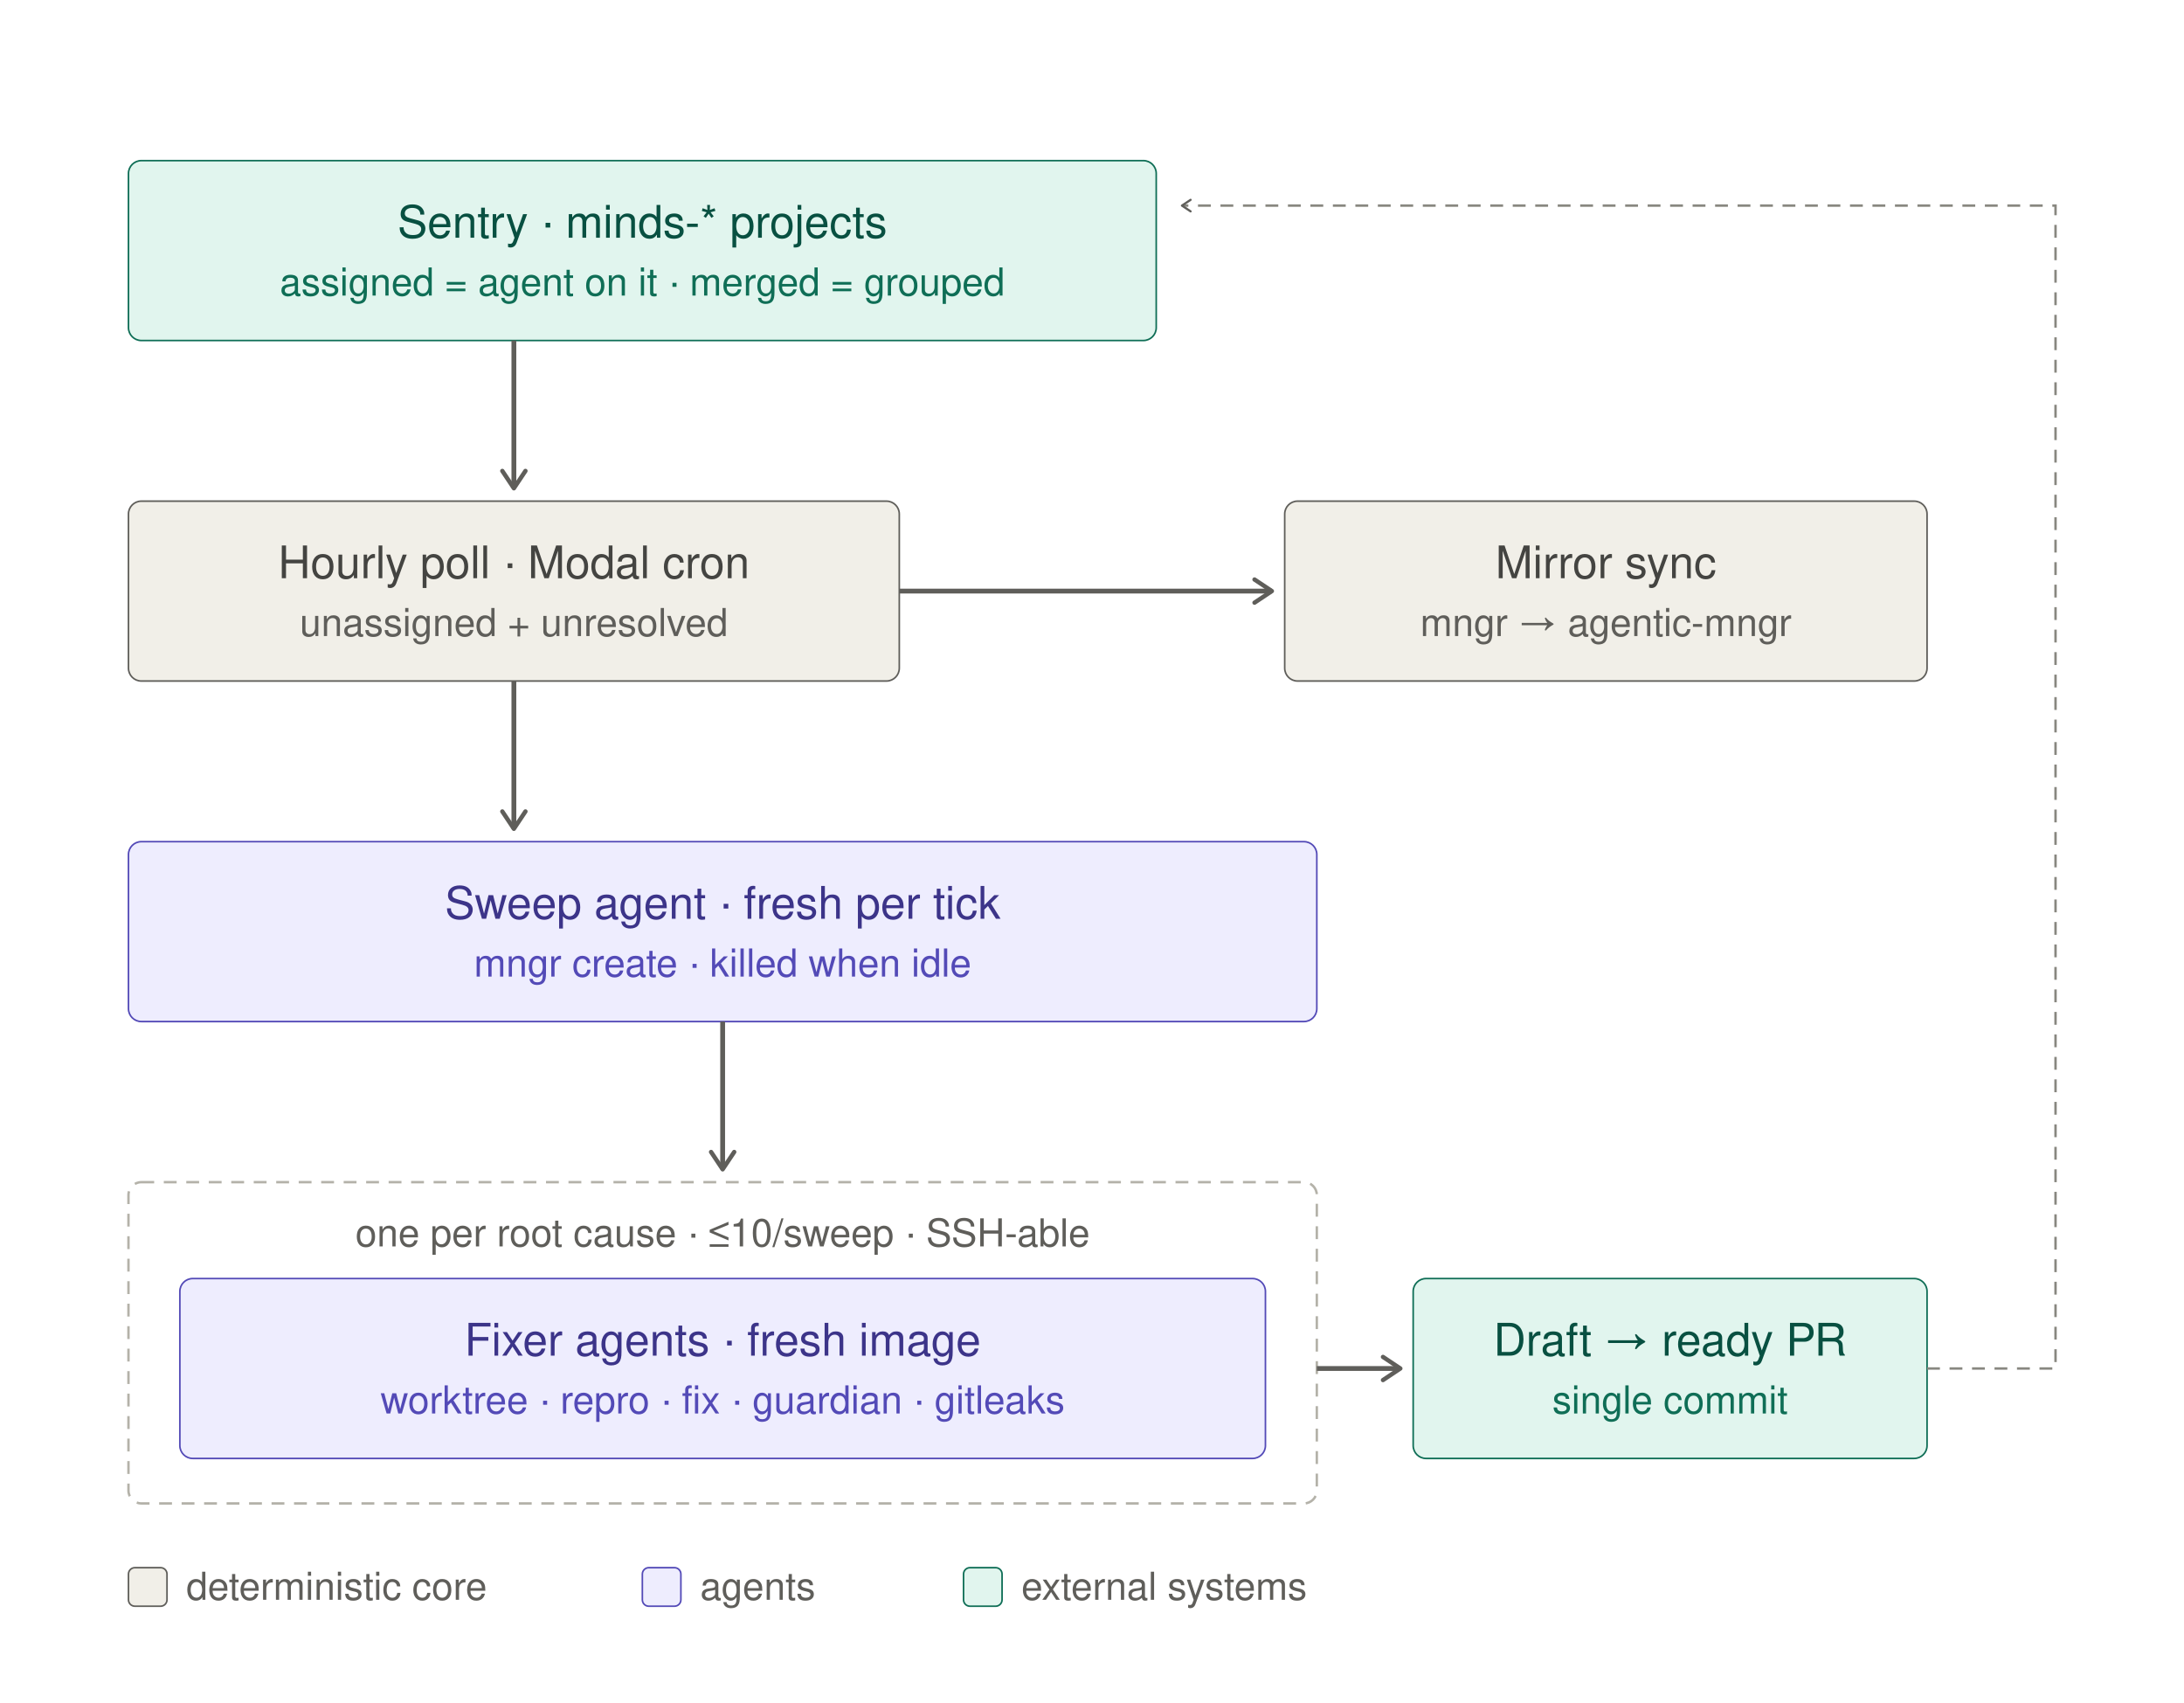
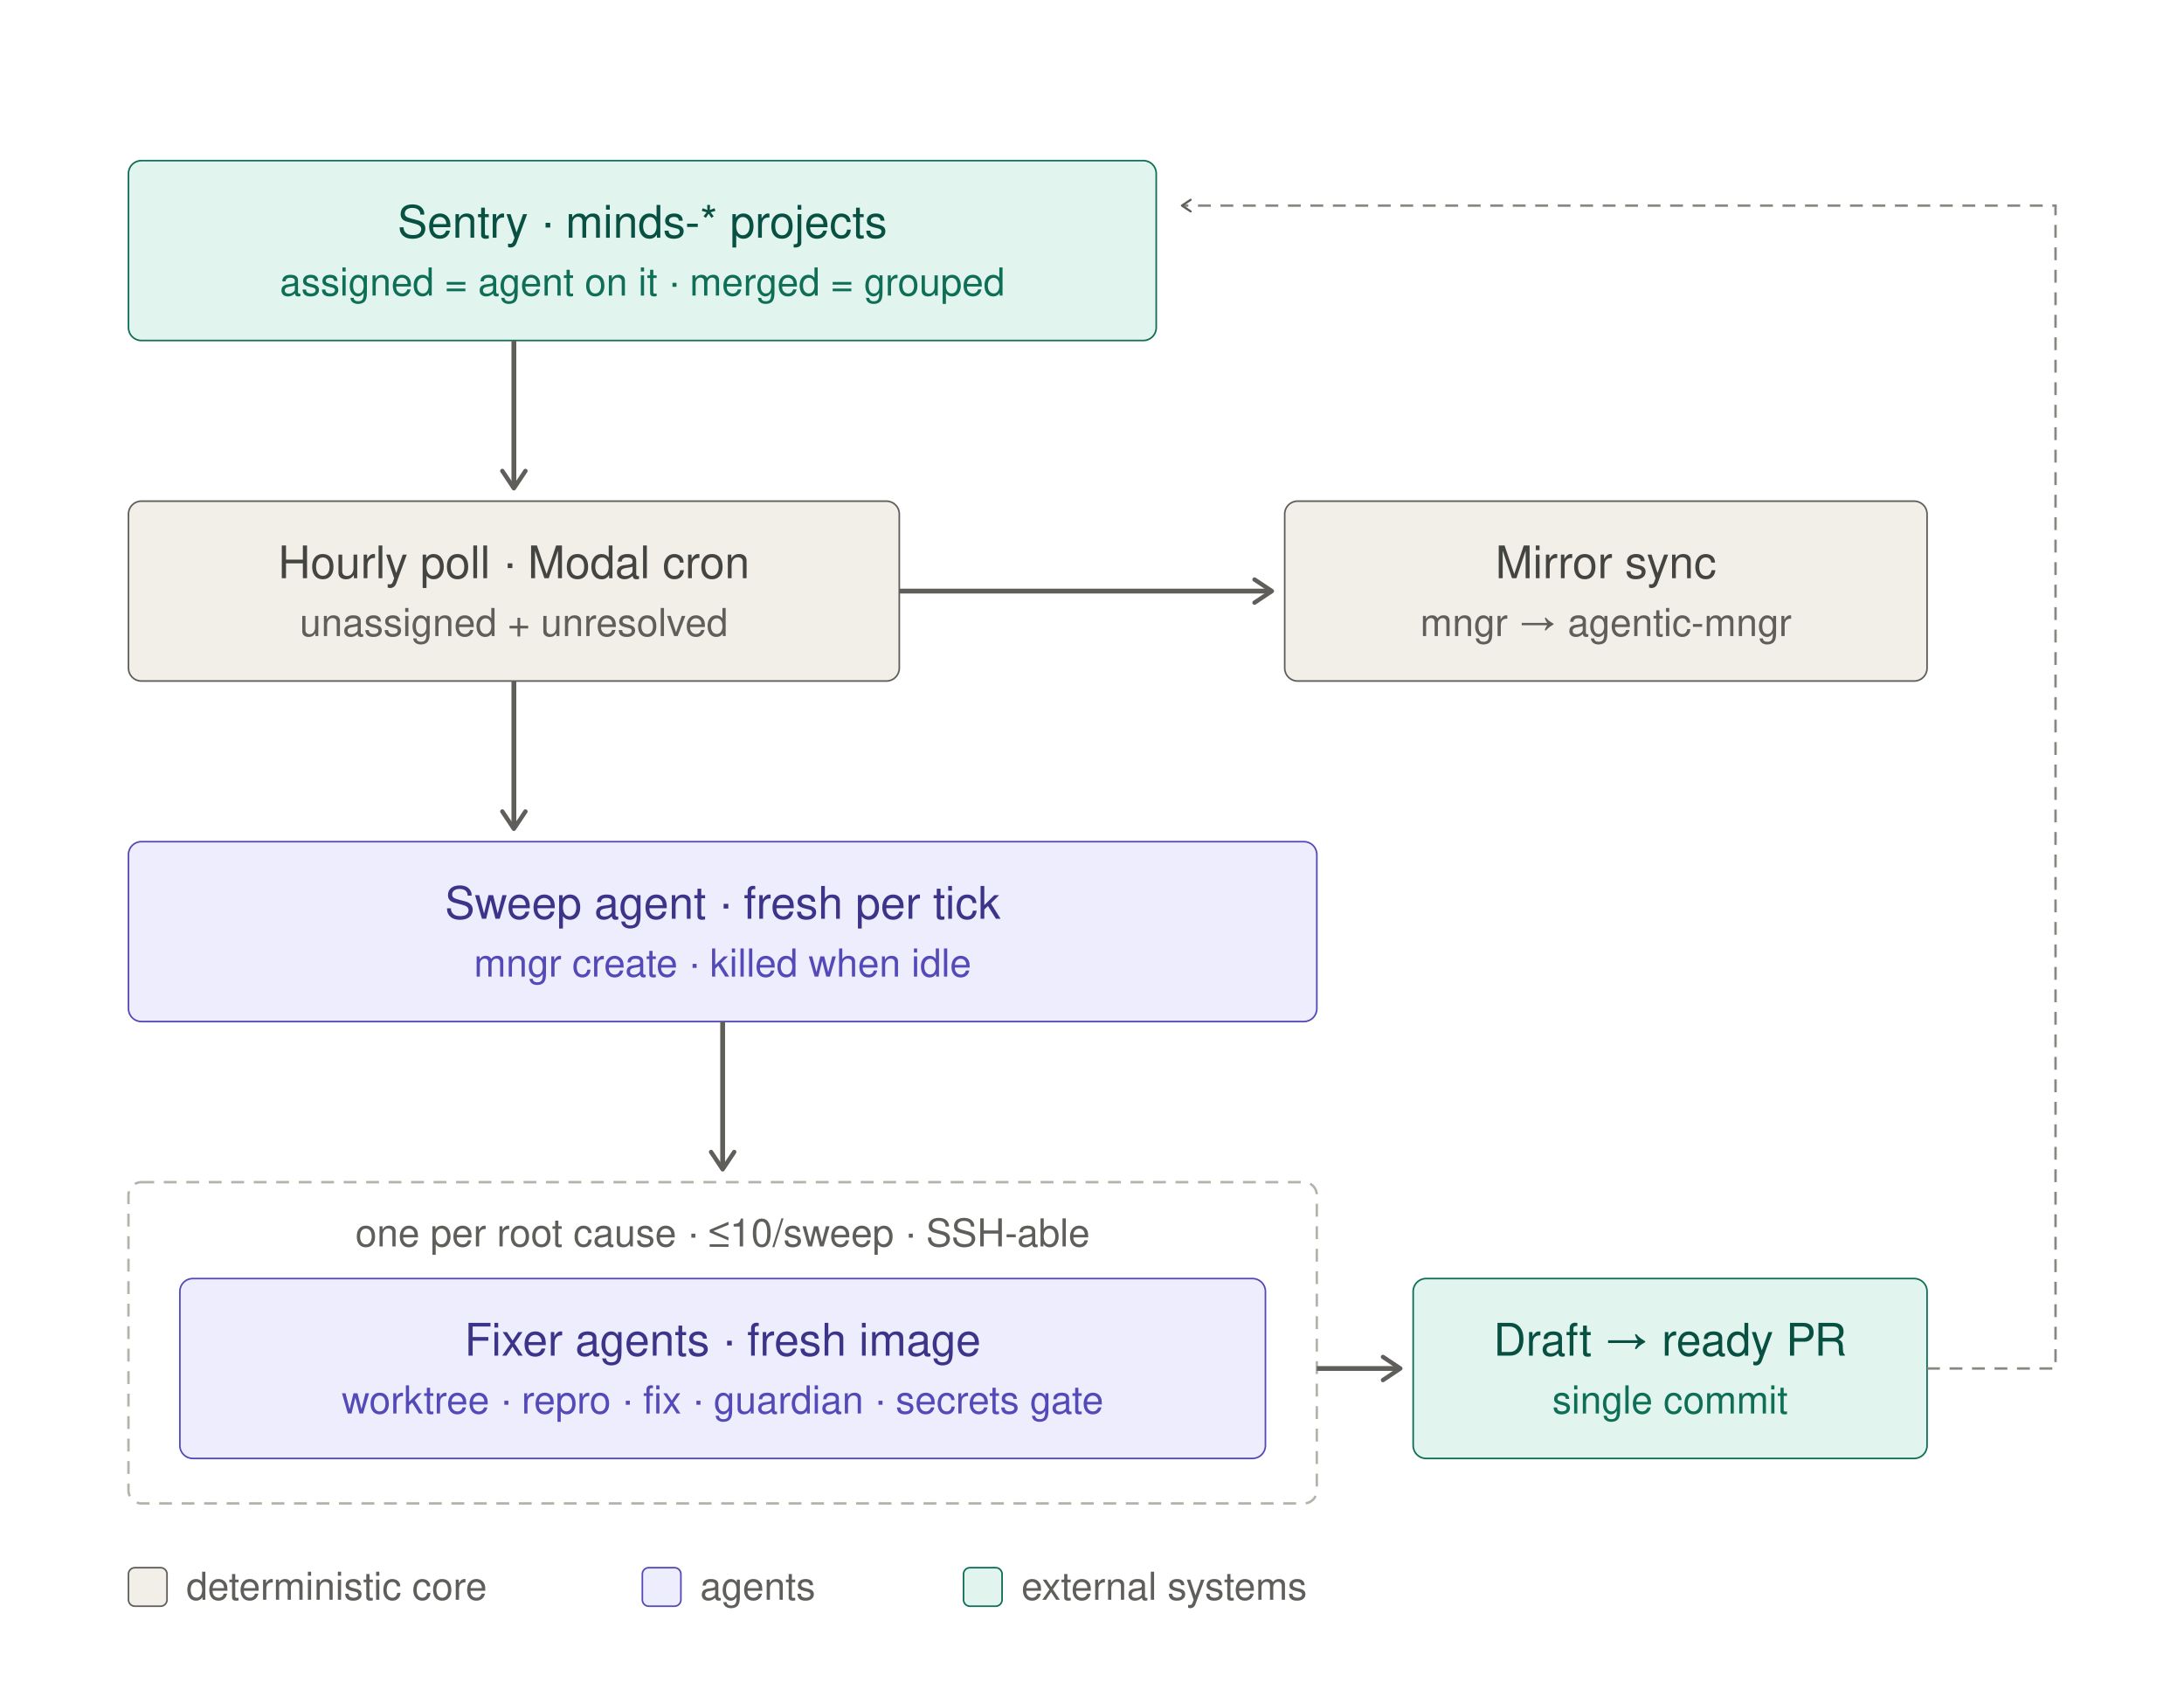
<svg xmlns="http://www.w3.org/2000/svg" width="680" viewBox="0 0 680 530" role="img">
  <style>
  text { font-family: ui-sans-serif, system-ui, -apple-system, "Segoe UI", Helvetica, Arial, sans-serif; }
  .th { font-size: 14px; font-weight: 500; }
  .ts { font-size: 12px; font-weight: 400; fill: #5F5E5A; }
  rect.shape { stroke-width: 0.5; }
  .c-teal rect.shape { fill: #E1F5EE; stroke: #0F6E56; }
  .c-teal .th { fill: #085041; }
  .c-teal .ts { fill: #0F6E56; }
  .c-purple rect.shape { fill: #EEEDFE; stroke: #534AB7; }
  .c-purple .th { fill: #3C3489; }
  .c-purple .ts { fill: #534AB7; }
  .c-gray rect.shape { fill: #F1EFE8; stroke: #5F5E5A; }
  .c-gray .th { fill: #444441; }
  .c-gray .ts { fill: #5F5E5A; }
  .arr { stroke: #5F5E5A; stroke-width: 1.5; fill: none; }
  .leader { stroke: #888780; stroke-width: 0.75; stroke-dasharray: 4 3; fill: none; }
</style>
  <defs>
    <marker id="arrow" viewBox="0 0 10 10" refX="8" refY="5" markerWidth="6" markerHeight="6" orient="auto-start-reverse">
      <path d="M2 1L8 5L2 9" fill="none" stroke="#5F5E5A" stroke-width="1.5" stroke-linecap="round" stroke-linejoin="round" />
    </marker>
  </defs>
  <g class="c-teal">
    <rect class="shape" x="40" y="50" width="320" height="56" rx="4" />
    <text class="th" x="200" y="74" text-anchor="middle">Sentry · minds-* projects</text>
    <text class="ts" x="200" y="92" text-anchor="middle">assigned = agent on it · merged = grouped</text>
  </g>
  <line class="arr" x1="160" y1="106" x2="160" y2="152" marker-end="url(#arrow)" />
  <g class="c-gray">
    <rect class="shape" x="40" y="156" width="240" height="56" rx="4" />
    <text class="th" x="160" y="180" text-anchor="middle">Hourly poll · Modal cron</text>
    <text class="ts" x="160" y="198" text-anchor="middle">unassigned + unresolved</text>
  </g>
  <line class="arr" x1="280" y1="184" x2="396" y2="184" marker-end="url(#arrow)" />
  <g class="c-gray">
    <rect class="shape" x="400" y="156" width="200" height="56" rx="4" />
    <text class="th" x="500" y="180" text-anchor="middle">Mirror sync</text>
    <text class="ts" x="500" y="198" text-anchor="middle">mngr → agentic-mngr</text>
  </g>
  <line class="arr" x1="160" y1="212" x2="160" y2="258" marker-end="url(#arrow)" />
  <g class="c-purple">
    <rect class="shape" x="40" y="262" width="370" height="56" rx="4" />
    <text class="th" x="225" y="286" text-anchor="middle">Sweep agent · fresh per tick</text>
    <text class="ts" x="225" y="304" text-anchor="middle">mngr create · killed when idle</text>
  </g>
  <line class="arr" x1="225" y1="318" x2="225" y2="364" marker-end="url(#arrow)" />
  <rect x="40" y="368" width="370" height="100" rx="4" fill="none" stroke="#B4B2A9" stroke-width="0.75" stroke-dasharray="4 3" />
  <text class="ts" x="225" y="388" text-anchor="middle">one per root cause · ≤10/sweep · SSH-able</text>
  <g class="c-purple">
    <rect class="shape" x="56" y="398" width="338" height="56" rx="4" />
    <text class="th" x="225" y="422" text-anchor="middle">Fixer agents · fresh image</text>
-     <text class="ts" x="225" y="440" text-anchor="middle">worktree · repro · fix · guardian · gitleaks</text>
+     <text class="ts" x="225" y="440" text-anchor="middle">worktree · repro · fix · guardian · secrets gate</text>
  </g>
  <line class="arr" x1="410" y1="426" x2="436" y2="426" marker-end="url(#arrow)" />
  <g class="c-teal">
    <rect class="shape" x="440" y="398" width="160" height="56" rx="4" />
    <text class="th" x="520" y="422" text-anchor="middle">Draft → ready PR</text>
    <text class="ts" x="520" y="440" text-anchor="middle">single commit</text>
  </g>
  <path class="leader" d="M 600 426 H 640 V 64 H 368" marker-end="url(#arrow)" />
  <g class="c-gray">
    <rect class="shape" x="40" y="488" width="12" height="12" rx="2" />
  </g>
  <text class="ts" x="58" y="498">deterministic core</text>
  <g class="c-purple">
    <rect class="shape" x="200" y="488" width="12" height="12" rx="2" />
  </g>
  <text class="ts" x="218" y="498">agents</text>
  <g class="c-teal">
    <rect class="shape" x="300" y="488" width="12" height="12" rx="2" />
  </g>
  <text class="ts" x="318" y="498">external systems</text>
</svg>
